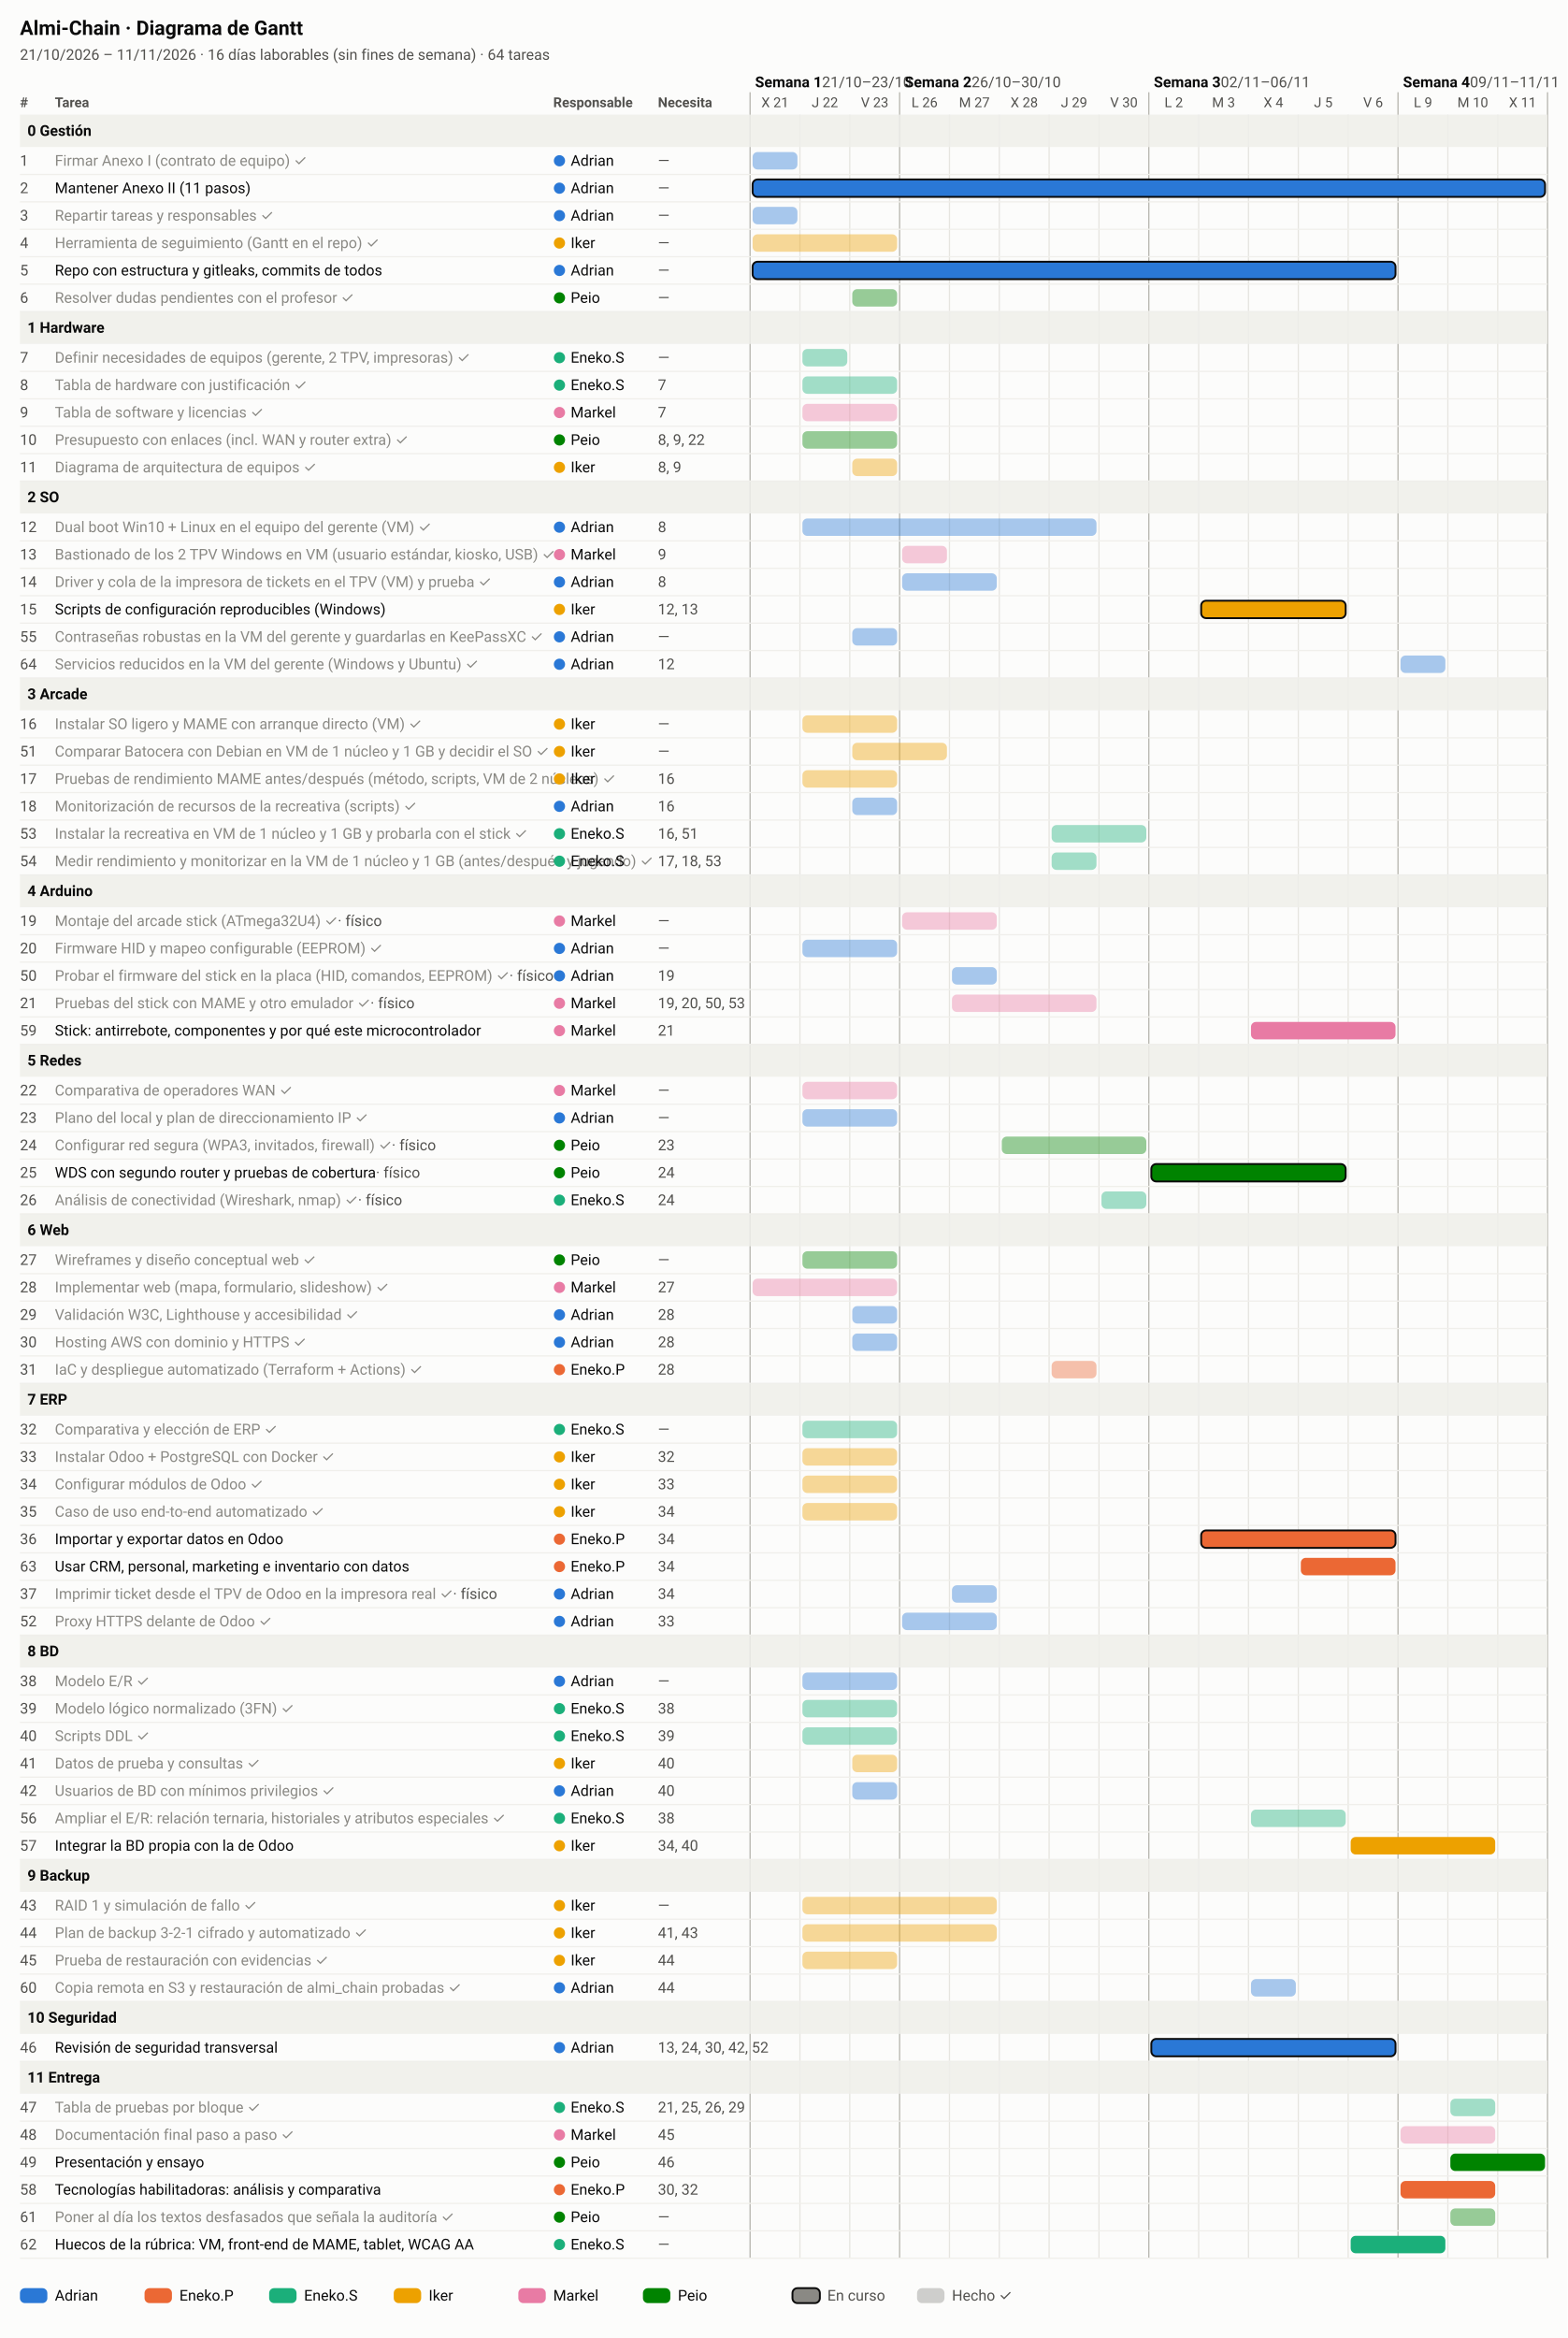
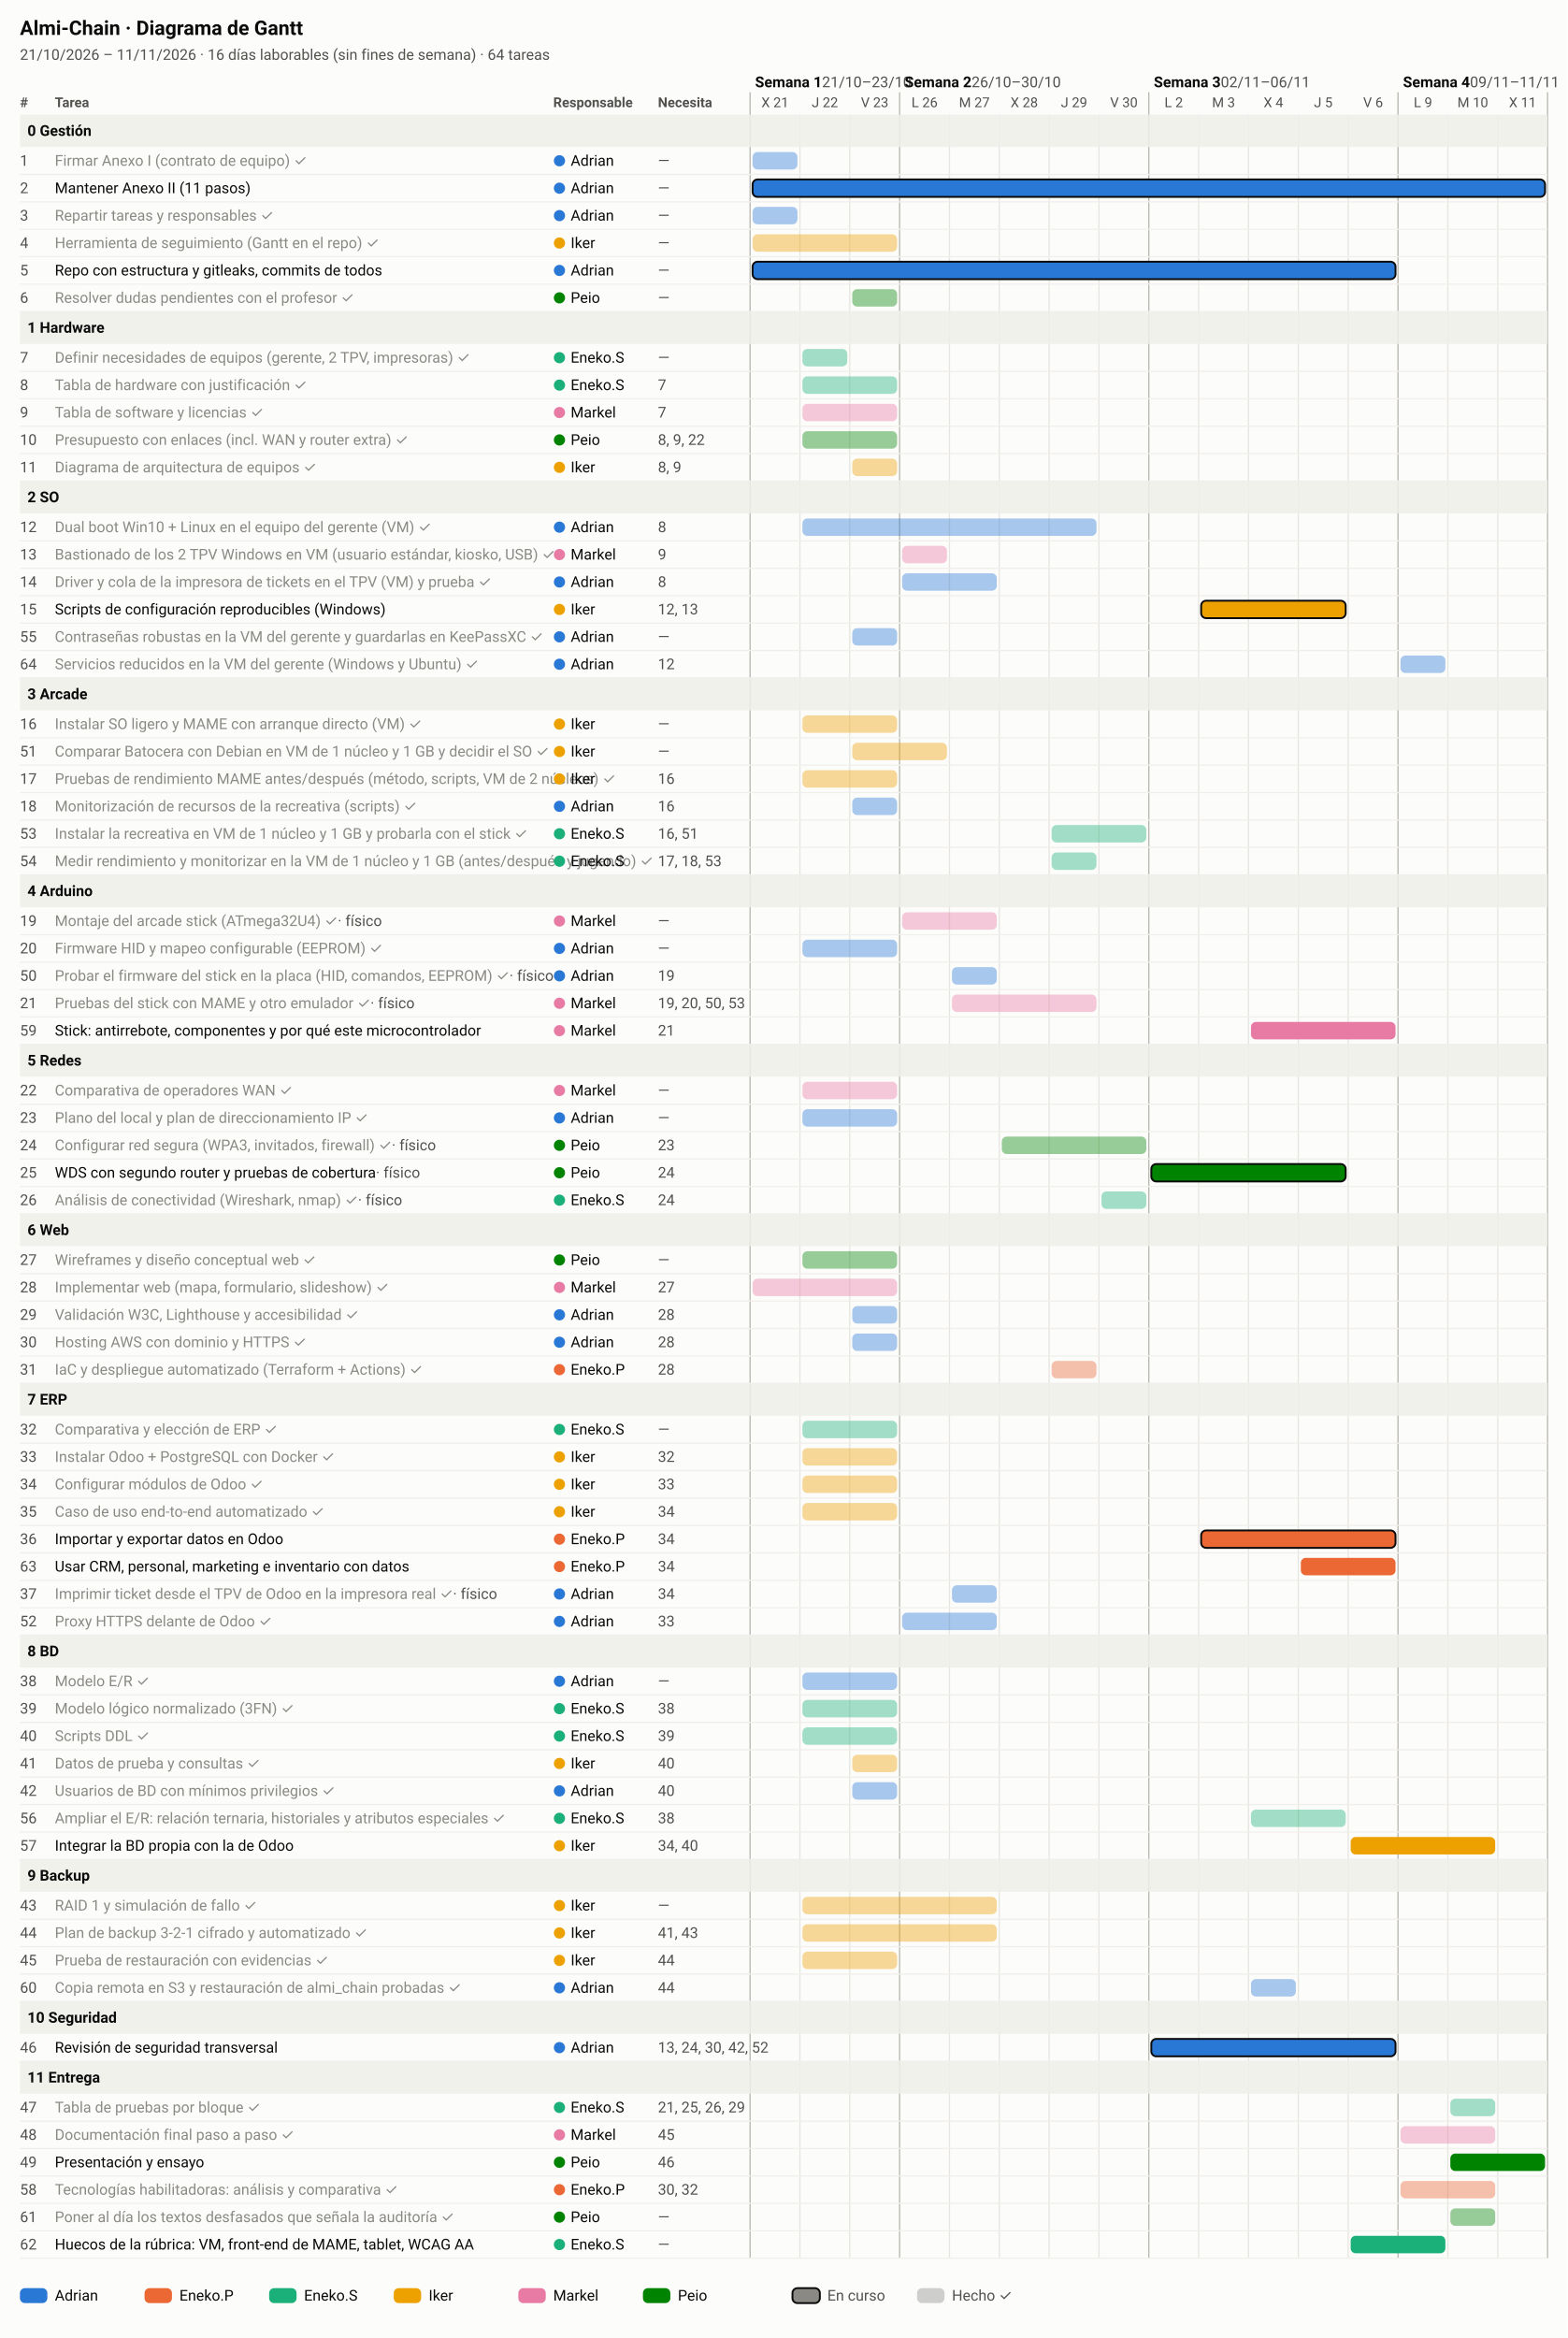
<svg xmlns="http://www.w3.org/2000/svg" width="1258" height="1876" viewBox="0 0 1258 1876" font-family="system-ui, -apple-system, Segoe UI, Roboto, sans-serif" font-size="12">
  <style>.t{fill:#0b0b0b}.s{fill:#52514e}.m{fill:#8a8984}.b{font-weight:600}</style>
  <rect width="1258" height="1876" fill="#fcfcfb" />
  <text x="16" y="28" class="t b" font-size="16">Almi-Chain · Diagrama de Gantt</text>
  <text x="16" y="48" class="s">21/10/2026 – 11/11/2026 · 16 días laborables (sin fines de semana) · 64 tareas</text>
  <text x="606" y="70" class="t b">Semana 1<tspan class="s" font-weight="400"> 21/10–23/10</tspan>
  </text>
  <text x="726" y="70" class="t b">Semana 2<tspan class="s" font-weight="400"> 26/10–30/10</tspan>
  </text>
  <text x="926" y="70" class="t b">Semana 3<tspan class="s" font-weight="400"> 02/11–06/11</tspan>
  </text>
  <text x="1126" y="70" class="t b">Semana 4<tspan class="s" font-weight="400"> 09/11–11/11</tspan>
  </text>
  <text x="622.0" y="86" text-anchor="middle" class="s" font-size="11">X 21</text>
  <text x="662.0" y="86" text-anchor="middle" class="s" font-size="11">J 22</text>
  <text x="702.0" y="86" text-anchor="middle" class="s" font-size="11">V 23</text>
  <text x="742.0" y="86" text-anchor="middle" class="s" font-size="11">L 26</text>
  <text x="782.0" y="86" text-anchor="middle" class="s" font-size="11">M 27</text>
  <text x="822.0" y="86" text-anchor="middle" class="s" font-size="11">X 28</text>
  <text x="862.0" y="86" text-anchor="middle" class="s" font-size="11">J 29</text>
  <text x="902.0" y="86" text-anchor="middle" class="s" font-size="11">V 30</text>
  <text x="942.0" y="86" text-anchor="middle" class="s" font-size="11">L 2</text>
  <text x="982.0" y="86" text-anchor="middle" class="s" font-size="11">M 3</text>
  <text x="1022.0" y="86" text-anchor="middle" class="s" font-size="11">X 4</text>
  <text x="1062.0" y="86" text-anchor="middle" class="s" font-size="11">J 5</text>
  <text x="1102.0" y="86" text-anchor="middle" class="s" font-size="11">V 6</text>
  <text x="1142.0" y="86" text-anchor="middle" class="s" font-size="11">L 9</text>
  <text x="1182.0" y="86" text-anchor="middle" class="s" font-size="11">M 10</text>
  <text x="1222.0" y="86" text-anchor="middle" class="s" font-size="11">X 11</text>
  <text x="16" y="86" class="s b" font-size="11">#</text>
  <text x="44" y="86" class="s b" font-size="11">Tarea</text>
  <text x="444" y="86" class="s b" font-size="11">Responsable</text>
  <text x="528" y="86" class="s b" font-size="11">Necesita</text>
  <line x1="602" y1="74" x2="602" y2="1812" stroke="#b8b7b0" stroke-width="1" />
  <line x1="642" y1="92" x2="642" y2="1812" stroke="#e6e5e0" stroke-width="1" />
  <line x1="682" y1="92" x2="682" y2="1812" stroke="#e6e5e0" stroke-width="1" />
  <line x1="722" y1="74" x2="722" y2="1812" stroke="#b8b7b0" stroke-width="1" />
  <line x1="762" y1="92" x2="762" y2="1812" stroke="#e6e5e0" stroke-width="1" />
  <line x1="802" y1="92" x2="802" y2="1812" stroke="#e6e5e0" stroke-width="1" />
  <line x1="842" y1="92" x2="842" y2="1812" stroke="#e6e5e0" stroke-width="1" />
  <line x1="882" y1="92" x2="882" y2="1812" stroke="#e6e5e0" stroke-width="1" />
  <line x1="922" y1="74" x2="922" y2="1812" stroke="#b8b7b0" stroke-width="1" />
  <line x1="962" y1="92" x2="962" y2="1812" stroke="#e6e5e0" stroke-width="1" />
  <line x1="1002" y1="92" x2="1002" y2="1812" stroke="#e6e5e0" stroke-width="1" />
  <line x1="1042" y1="92" x2="1042" y2="1812" stroke="#e6e5e0" stroke-width="1" />
  <line x1="1082" y1="92" x2="1082" y2="1812" stroke="#e6e5e0" stroke-width="1" />
  <line x1="1122" y1="74" x2="1122" y2="1812" stroke="#b8b7b0" stroke-width="1" />
  <line x1="1162" y1="92" x2="1162" y2="1812" stroke="#e6e5e0" stroke-width="1" />
  <line x1="1202" y1="92" x2="1202" y2="1812" stroke="#e6e5e0" stroke-width="1" />
  <line x1="1242" y1="74" x2="1242" y2="1812" stroke="#b8b7b0" stroke-width="1" />
  <rect x="16" y="92" width="1226" height="26" fill="#efeeea" fill-opacity="0.85" />
  <text x="22" y="109" class="t b">0 Gestión</text>
  <line x1="16" y1="140" x2="1242" y2="140" stroke="#f0efeb" />
  <text x="16" y="133.0" class="s">1</text>
  <text x="44" y="133.0" class="m">Firmar Anexo I (contrato de equipo) ✓</text>
  <circle cx="449" cy="129.0" r="4.5" fill="#2a78d6" />
  <text x="458" y="133.0" class="t">Adrian</text>
  <text x="528" y="133.0" class="s">—</text>
  <rect x="604" y="122" width="36" height="14" rx="4" fill="#2a78d6" fill-opacity="0.4" />
  <line x1="16" y1="162" x2="1242" y2="162" stroke="#f0efeb" />
  <text x="16" y="155.0" class="s">2</text>
  <text x="44" y="155.0" class="t">Mantener Anexo II (11 pasos)</text>
  <circle cx="449" cy="151.0" r="4.5" fill="#2a78d6" />
  <text x="458" y="155.0" class="t">Adrian</text>
  <text x="528" y="155.0" class="s">—</text>
  <rect x="604" y="144" width="636" height="14" rx="4" fill="#2a78d6" stroke="#0b0b0b" stroke-width="1.5" />
  <line x1="16" y1="184" x2="1242" y2="184" stroke="#f0efeb" />
  <text x="16" y="177.0" class="s">3</text>
  <text x="44" y="177.0" class="m">Repartir tareas y responsables ✓</text>
  <circle cx="449" cy="173.0" r="4.5" fill="#2a78d6" />
  <text x="458" y="177.0" class="t">Adrian</text>
  <text x="528" y="177.0" class="s">—</text>
  <rect x="604" y="166" width="36" height="14" rx="4" fill="#2a78d6" fill-opacity="0.4" />
  <line x1="16" y1="206" x2="1242" y2="206" stroke="#f0efeb" />
  <text x="16" y="199.0" class="s">4</text>
  <text x="44" y="199.0" class="m">Herramienta de seguimiento (Gantt en el repo) ✓</text>
  <circle cx="449" cy="195.0" r="4.5" fill="#eda100" />
  <text x="458" y="199.0" class="t">Iker</text>
  <text x="528" y="199.0" class="s">—</text>
  <rect x="604" y="188" width="116" height="14" rx="4" fill="#eda100" fill-opacity="0.4" />
  <line x1="16" y1="228" x2="1242" y2="228" stroke="#f0efeb" />
  <text x="16" y="221.0" class="s">5</text>
  <text x="44" y="221.0" class="t">Repo con estructura y gitleaks, commits de todos</text>
  <circle cx="449" cy="217.0" r="4.5" fill="#2a78d6" />
  <text x="458" y="221.0" class="t">Adrian</text>
  <text x="528" y="221.0" class="s">—</text>
  <rect x="604" y="210" width="516" height="14" rx="4" fill="#2a78d6" stroke="#0b0b0b" stroke-width="1.5" />
  <line x1="16" y1="250" x2="1242" y2="250" stroke="#f0efeb" />
  <text x="16" y="243.0" class="s">6</text>
  <text x="44" y="243.0" class="m">Resolver dudas pendientes con el profesor ✓</text>
  <circle cx="449" cy="239.0" r="4.5" fill="#008300" />
  <text x="458" y="243.0" class="t">Peio</text>
  <text x="528" y="243.0" class="s">—</text>
  <rect x="684" y="232" width="36" height="14" rx="4" fill="#008300" fill-opacity="0.4" />
  <rect x="16" y="250" width="1226" height="26" fill="#efeeea" fill-opacity="0.85" />
  <text x="22" y="267" class="t b">1 Hardware</text>
  <line x1="16" y1="298" x2="1242" y2="298" stroke="#f0efeb" />
  <text x="16" y="291.0" class="s">7</text>
  <text x="44" y="291.0" class="m">Definir necesidades de equipos (gerente, 2 TPV, impresoras) ✓</text>
  <circle cx="449" cy="287.0" r="4.5" fill="#1baf7a" />
  <text x="458" y="291.0" class="t">Eneko.S</text>
  <text x="528" y="291.0" class="s">—</text>
  <rect x="644" y="280" width="36" height="14" rx="4" fill="#1baf7a" fill-opacity="0.4" />
  <line x1="16" y1="320" x2="1242" y2="320" stroke="#f0efeb" />
  <text x="16" y="313.0" class="s">8</text>
  <text x="44" y="313.0" class="m">Tabla de hardware con justificación ✓</text>
  <circle cx="449" cy="309.0" r="4.5" fill="#1baf7a" />
  <text x="458" y="313.0" class="t">Eneko.S</text>
  <text x="528" y="313.0" class="s">7</text>
  <rect x="644" y="302" width="76" height="14" rx="4" fill="#1baf7a" fill-opacity="0.4" />
  <line x1="16" y1="342" x2="1242" y2="342" stroke="#f0efeb" />
  <text x="16" y="335.0" class="s">9</text>
  <text x="44" y="335.0" class="m">Tabla de software y licencias ✓</text>
  <circle cx="449" cy="331.0" r="4.5" fill="#e87ba4" />
  <text x="458" y="335.0" class="t">Markel</text>
  <text x="528" y="335.0" class="s">7</text>
  <rect x="644" y="324" width="76" height="14" rx="4" fill="#e87ba4" fill-opacity="0.4" />
  <line x1="16" y1="364" x2="1242" y2="364" stroke="#f0efeb" />
  <text x="16" y="357.0" class="s">10</text>
  <text x="44" y="357.0" class="m">Presupuesto con enlaces (incl. WAN y router extra) ✓</text>
  <circle cx="449" cy="353.0" r="4.5" fill="#008300" />
  <text x="458" y="357.0" class="t">Peio</text>
  <text x="528" y="357.0" class="s">8, 9, 22</text>
  <rect x="644" y="346" width="76" height="14" rx="4" fill="#008300" fill-opacity="0.4" />
  <line x1="16" y1="386" x2="1242" y2="386" stroke="#f0efeb" />
  <text x="16" y="379.0" class="s">11</text>
  <text x="44" y="379.0" class="m">Diagrama de arquitectura de equipos ✓</text>
  <circle cx="449" cy="375.0" r="4.5" fill="#eda100" />
  <text x="458" y="379.0" class="t">Iker</text>
  <text x="528" y="379.0" class="s">8, 9</text>
  <rect x="684" y="368" width="36" height="14" rx="4" fill="#eda100" fill-opacity="0.4" />
  <rect x="16" y="386" width="1226" height="26" fill="#efeeea" fill-opacity="0.85" />
  <text x="22" y="403" class="t b">2 SO</text>
  <line x1="16" y1="434" x2="1242" y2="434" stroke="#f0efeb" />
  <text x="16" y="427.0" class="s">12</text>
  <text x="44" y="427.0" class="m">Dual boot Win10 + Linux en el equipo del gerente (VM) ✓</text>
  <circle cx="449" cy="423.0" r="4.5" fill="#2a78d6" />
  <text x="458" y="427.0" class="t">Adrian</text>
  <text x="528" y="427.0" class="s">8</text>
  <rect x="644" y="416" width="236" height="14" rx="4" fill="#2a78d6" fill-opacity="0.4" />
  <line x1="16" y1="456" x2="1242" y2="456" stroke="#f0efeb" />
  <text x="16" y="449.0" class="s">13</text>
  <text x="44" y="449.0" class="m">Bastionado de los 2 TPV Windows en VM (usuario estándar, kiosko, USB) ✓</text>
  <circle cx="449" cy="445.0" r="4.5" fill="#e87ba4" />
  <text x="458" y="449.0" class="t">Markel</text>
  <text x="528" y="449.0" class="s">9</text>
  <rect x="724" y="438" width="36" height="14" rx="4" fill="#e87ba4" fill-opacity="0.4" />
  <line x1="16" y1="478" x2="1242" y2="478" stroke="#f0efeb" />
  <text x="16" y="471.0" class="s">14</text>
  <text x="44" y="471.0" class="m">Driver y cola de la impresora de tickets en el TPV (VM) y prueba ✓</text>
  <circle cx="449" cy="467.0" r="4.5" fill="#2a78d6" />
  <text x="458" y="471.0" class="t">Adrian</text>
  <text x="528" y="471.0" class="s">8</text>
  <rect x="724" y="460" width="76" height="14" rx="4" fill="#2a78d6" fill-opacity="0.4" />
  <line x1="16" y1="500" x2="1242" y2="500" stroke="#f0efeb" />
  <text x="16" y="493.0" class="s">15</text>
  <text x="44" y="493.0" class="t">Scripts de configuración reproducibles (Windows)</text>
  <circle cx="449" cy="489.0" r="4.5" fill="#eda100" />
  <text x="458" y="493.0" class="t">Iker</text>
  <text x="528" y="493.0" class="s">12, 13</text>
  <rect x="964" y="482" width="116" height="14" rx="4" fill="#eda100" stroke="#0b0b0b" stroke-width="1.5" />
  <line x1="16" y1="522" x2="1242" y2="522" stroke="#f0efeb" />
  <text x="16" y="515.0" class="s">55</text>
  <text x="44" y="515.0" class="m">Contraseñas robustas en la VM del gerente y guardarlas en KeePassXC ✓</text>
  <circle cx="449" cy="511.0" r="4.5" fill="#2a78d6" />
  <text x="458" y="515.0" class="t">Adrian</text>
  <text x="528" y="515.0" class="s">—</text>
  <rect x="684" y="504" width="36" height="14" rx="4" fill="#2a78d6" fill-opacity="0.4" />
  <line x1="16" y1="544" x2="1242" y2="544" stroke="#f0efeb" />
  <text x="16" y="537.0" class="s">64</text>
  <text x="44" y="537.0" class="m">Servicios reducidos en la VM del gerente (Windows y Ubuntu) ✓</text>
  <circle cx="449" cy="533.0" r="4.5" fill="#2a78d6" />
  <text x="458" y="537.0" class="t">Adrian</text>
  <text x="528" y="537.0" class="s">12</text>
  <rect x="1124" y="526" width="36" height="14" rx="4" fill="#2a78d6" fill-opacity="0.4" />
  <rect x="16" y="544" width="1226" height="26" fill="#efeeea" fill-opacity="0.85" />
  <text x="22" y="561" class="t b">3 Arcade</text>
  <line x1="16" y1="592" x2="1242" y2="592" stroke="#f0efeb" />
  <text x="16" y="585.0" class="s">16</text>
  <text x="44" y="585.0" class="m">Instalar SO ligero y MAME con arranque directo (VM) ✓</text>
  <circle cx="449" cy="581.0" r="4.5" fill="#eda100" />
  <text x="458" y="585.0" class="t">Iker</text>
  <text x="528" y="585.0" class="s">—</text>
  <rect x="644" y="574" width="76" height="14" rx="4" fill="#eda100" fill-opacity="0.4" />
  <line x1="16" y1="614" x2="1242" y2="614" stroke="#f0efeb" />
  <text x="16" y="607.0" class="s">51</text>
  <text x="44" y="607.0" class="m">Comparar Batocera con Debian en VM de 1 núcleo y 1 GB y decidir el SO ✓</text>
  <circle cx="449" cy="603.0" r="4.5" fill="#eda100" />
  <text x="458" y="607.0" class="t">Iker</text>
  <text x="528" y="607.0" class="s">—</text>
  <rect x="684" y="596" width="76" height="14" rx="4" fill="#eda100" fill-opacity="0.4" />
  <line x1="16" y1="636" x2="1242" y2="636" stroke="#f0efeb" />
  <text x="16" y="629.0" class="s">17</text>
  <text x="44" y="629.0" class="m">Pruebas de rendimiento MAME antes/después (método, scripts, VM de 2 núcleos) ✓</text>
  <circle cx="449" cy="625.0" r="4.5" fill="#eda100" />
  <text x="458" y="629.0" class="t">Iker</text>
  <text x="528" y="629.0" class="s">16</text>
  <rect x="644" y="618" width="76" height="14" rx="4" fill="#eda100" fill-opacity="0.4" />
  <line x1="16" y1="658" x2="1242" y2="658" stroke="#f0efeb" />
  <text x="16" y="651.0" class="s">18</text>
  <text x="44" y="651.0" class="m">Monitorización de recursos de la recreativa (scripts) ✓</text>
  <circle cx="449" cy="647.0" r="4.5" fill="#2a78d6" />
  <text x="458" y="651.0" class="t">Adrian</text>
  <text x="528" y="651.0" class="s">16</text>
  <rect x="684" y="640" width="36" height="14" rx="4" fill="#2a78d6" fill-opacity="0.4" />
  <line x1="16" y1="680" x2="1242" y2="680" stroke="#f0efeb" />
  <text x="16" y="673.0" class="s">53</text>
  <text x="44" y="673.0" class="m">Instalar la recreativa en VM de 1 núcleo y 1 GB y probarla con el stick ✓</text>
  <circle cx="449" cy="669.0" r="4.5" fill="#1baf7a" />
  <text x="458" y="673.0" class="t">Eneko.S</text>
  <text x="528" y="673.0" class="s">16, 51</text>
  <rect x="844" y="662" width="76" height="14" rx="4" fill="#1baf7a" fill-opacity="0.4" />
  <line x1="16" y1="702" x2="1242" y2="702" stroke="#f0efeb" />
  <text x="16" y="695.0" class="s">54</text>
  <text x="44" y="695.0" class="m">Medir rendimiento y monitorizar en la VM de 1 núcleo y 1 GB (antes/después y jugando) ✓</text>
  <circle cx="449" cy="691.0" r="4.5" fill="#1baf7a" />
  <text x="458" y="695.0" class="t">Eneko.S</text>
  <text x="528" y="695.0" class="s">17, 18, 53</text>
  <rect x="844" y="684" width="36" height="14" rx="4" fill="#1baf7a" fill-opacity="0.4" />
  <rect x="16" y="702" width="1226" height="26" fill="#efeeea" fill-opacity="0.85" />
  <text x="22" y="719" class="t b">4 Arduino</text>
  <line x1="16" y1="750" x2="1242" y2="750" stroke="#f0efeb" />
  <text x="16" y="743.0" class="s">19</text>
  <text x="44" y="743.0" class="m">Montaje del arcade stick (ATmega32U4) ✓<tspan class="s"> · físico</tspan>
  </text>
  <circle cx="449" cy="739.0" r="4.5" fill="#e87ba4" />
  <text x="458" y="743.0" class="t">Markel</text>
  <text x="528" y="743.0" class="s">—</text>
  <rect x="724" y="732" width="76" height="14" rx="4" fill="#e87ba4" fill-opacity="0.4" />
  <line x1="16" y1="772" x2="1242" y2="772" stroke="#f0efeb" />
  <text x="16" y="765.0" class="s">20</text>
  <text x="44" y="765.0" class="m">Firmware HID y mapeo configurable (EEPROM) ✓</text>
  <circle cx="449" cy="761.0" r="4.5" fill="#2a78d6" />
  <text x="458" y="765.0" class="t">Adrian</text>
  <text x="528" y="765.0" class="s">—</text>
  <rect x="644" y="754" width="76" height="14" rx="4" fill="#2a78d6" fill-opacity="0.4" />
  <line x1="16" y1="794" x2="1242" y2="794" stroke="#f0efeb" />
  <text x="16" y="787.0" class="s">50</text>
  <text x="44" y="787.0" class="m">Probar el firmware del stick en la placa (HID, comandos, EEPROM) ✓<tspan class="s"> · físico</tspan>
  </text>
  <circle cx="449" cy="783.0" r="4.5" fill="#2a78d6" />
  <text x="458" y="787.0" class="t">Adrian</text>
  <text x="528" y="787.0" class="s">19</text>
  <rect x="764" y="776" width="36" height="14" rx="4" fill="#2a78d6" fill-opacity="0.4" />
  <line x1="16" y1="816" x2="1242" y2="816" stroke="#f0efeb" />
  <text x="16" y="809.0" class="s">21</text>
  <text x="44" y="809.0" class="m">Pruebas del stick con MAME y otro emulador ✓<tspan class="s"> · físico</tspan>
  </text>
  <circle cx="449" cy="805.0" r="4.5" fill="#e87ba4" />
  <text x="458" y="809.0" class="t">Markel</text>
  <text x="528" y="809.0" class="s">19, 20, 50, 53</text>
  <rect x="764" y="798" width="116" height="14" rx="4" fill="#e87ba4" fill-opacity="0.4" />
  <line x1="16" y1="838" x2="1242" y2="838" stroke="#f0efeb" />
  <text x="16" y="831.0" class="s">59</text>
  <text x="44" y="831.0" class="t">Stick: antirrebote, componentes y por qué este microcontrolador</text>
  <circle cx="449" cy="827.0" r="4.5" fill="#e87ba4" />
  <text x="458" y="831.0" class="t">Markel</text>
  <text x="528" y="831.0" class="s">21</text>
  <rect x="1004" y="820" width="116" height="14" rx="4" fill="#e87ba4" />
  <rect x="16" y="838" width="1226" height="26" fill="#efeeea" fill-opacity="0.85" />
  <text x="22" y="855" class="t b">5 Redes</text>
  <line x1="16" y1="886" x2="1242" y2="886" stroke="#f0efeb" />
  <text x="16" y="879.0" class="s">22</text>
  <text x="44" y="879.0" class="m">Comparativa de operadores WAN ✓</text>
  <circle cx="449" cy="875.0" r="4.5" fill="#e87ba4" />
  <text x="458" y="879.0" class="t">Markel</text>
  <text x="528" y="879.0" class="s">—</text>
  <rect x="644" y="868" width="76" height="14" rx="4" fill="#e87ba4" fill-opacity="0.4" />
  <line x1="16" y1="908" x2="1242" y2="908" stroke="#f0efeb" />
  <text x="16" y="901.0" class="s">23</text>
  <text x="44" y="901.0" class="m">Plano del local y plan de direccionamiento IP ✓</text>
  <circle cx="449" cy="897.0" r="4.5" fill="#2a78d6" />
  <text x="458" y="901.0" class="t">Adrian</text>
  <text x="528" y="901.0" class="s">—</text>
  <rect x="644" y="890" width="76" height="14" rx="4" fill="#2a78d6" fill-opacity="0.4" />
  <line x1="16" y1="930" x2="1242" y2="930" stroke="#f0efeb" />
  <text x="16" y="923.0" class="s">24</text>
  <text x="44" y="923.0" class="m">Configurar red segura (WPA3, invitados, firewall) ✓<tspan class="s"> · físico</tspan>
  </text>
  <circle cx="449" cy="919.0" r="4.5" fill="#008300" />
  <text x="458" y="923.0" class="t">Peio</text>
  <text x="528" y="923.0" class="s">23</text>
  <rect x="804" y="912" width="116" height="14" rx="4" fill="#008300" fill-opacity="0.4" />
  <line x1="16" y1="952" x2="1242" y2="952" stroke="#f0efeb" />
  <text x="16" y="945.0" class="s">25</text>
  <text x="44" y="945.0" class="t">WDS con segundo router y pruebas de cobertura<tspan class="s"> · físico</tspan>
  </text>
  <circle cx="449" cy="941.0" r="4.5" fill="#008300" />
  <text x="458" y="945.0" class="t">Peio</text>
  <text x="528" y="945.0" class="s">24</text>
  <rect x="924" y="934" width="156" height="14" rx="4" fill="#008300" stroke="#0b0b0b" stroke-width="1.5" />
  <line x1="16" y1="974" x2="1242" y2="974" stroke="#f0efeb" />
  <text x="16" y="967.0" class="s">26</text>
  <text x="44" y="967.0" class="m">Análisis de conectividad (Wireshark, nmap) ✓<tspan class="s"> · físico</tspan>
  </text>
  <circle cx="449" cy="963.0" r="4.5" fill="#1baf7a" />
  <text x="458" y="967.0" class="t">Eneko.S</text>
  <text x="528" y="967.0" class="s">24</text>
  <rect x="884" y="956" width="36" height="14" rx="4" fill="#1baf7a" fill-opacity="0.4" />
  <rect x="16" y="974" width="1226" height="26" fill="#efeeea" fill-opacity="0.85" />
  <text x="22" y="991" class="t b">6 Web</text>
  <line x1="16" y1="1022" x2="1242" y2="1022" stroke="#f0efeb" />
  <text x="16" y="1015.0" class="s">27</text>
  <text x="44" y="1015.0" class="m">Wireframes y diseño conceptual web ✓</text>
  <circle cx="449" cy="1011.0" r="4.5" fill="#008300" />
  <text x="458" y="1015.0" class="t">Peio</text>
  <text x="528" y="1015.0" class="s">—</text>
  <rect x="644" y="1004" width="76" height="14" rx="4" fill="#008300" fill-opacity="0.4" />
  <line x1="16" y1="1044" x2="1242" y2="1044" stroke="#f0efeb" />
  <text x="16" y="1037.0" class="s">28</text>
  <text x="44" y="1037.0" class="m">Implementar web (mapa, formulario, slideshow) ✓</text>
  <circle cx="449" cy="1033.0" r="4.5" fill="#e87ba4" />
  <text x="458" y="1037.0" class="t">Markel</text>
  <text x="528" y="1037.0" class="s">27</text>
  <rect x="604" y="1026" width="116" height="14" rx="4" fill="#e87ba4" fill-opacity="0.4" />
  <line x1="16" y1="1066" x2="1242" y2="1066" stroke="#f0efeb" />
  <text x="16" y="1059.0" class="s">29</text>
  <text x="44" y="1059.0" class="m">Validación W3C, Lighthouse y accesibilidad ✓</text>
  <circle cx="449" cy="1055.0" r="4.5" fill="#2a78d6" />
  <text x="458" y="1059.0" class="t">Adrian</text>
  <text x="528" y="1059.0" class="s">28</text>
  <rect x="684" y="1048" width="36" height="14" rx="4" fill="#2a78d6" fill-opacity="0.4" />
  <line x1="16" y1="1088" x2="1242" y2="1088" stroke="#f0efeb" />
  <text x="16" y="1081.0" class="s">30</text>
  <text x="44" y="1081.0" class="m">Hosting AWS con dominio y HTTPS ✓</text>
  <circle cx="449" cy="1077.0" r="4.5" fill="#2a78d6" />
  <text x="458" y="1081.0" class="t">Adrian</text>
  <text x="528" y="1081.0" class="s">28</text>
  <rect x="684" y="1070" width="36" height="14" rx="4" fill="#2a78d6" fill-opacity="0.4" />
  <line x1="16" y1="1110" x2="1242" y2="1110" stroke="#f0efeb" />
  <text x="16" y="1103.0" class="s">31</text>
  <text x="44" y="1103.0" class="m">IaC y despliegue automatizado (Terraform + Actions) ✓</text>
  <circle cx="449" cy="1099.0" r="4.5" fill="#eb6834" />
  <text x="458" y="1103.0" class="t">Eneko.P</text>
  <text x="528" y="1103.0" class="s">28</text>
  <rect x="844" y="1092" width="36" height="14" rx="4" fill="#eb6834" fill-opacity="0.4" />
  <rect x="16" y="1110" width="1226" height="26" fill="#efeeea" fill-opacity="0.85" />
  <text x="22" y="1127" class="t b">7 ERP</text>
  <line x1="16" y1="1158" x2="1242" y2="1158" stroke="#f0efeb" />
  <text x="16" y="1151.0" class="s">32</text>
  <text x="44" y="1151.0" class="m">Comparativa y elección de ERP ✓</text>
  <circle cx="449" cy="1147.0" r="4.5" fill="#1baf7a" />
  <text x="458" y="1151.0" class="t">Eneko.S</text>
  <text x="528" y="1151.0" class="s">—</text>
  <rect x="644" y="1140" width="76" height="14" rx="4" fill="#1baf7a" fill-opacity="0.4" />
  <line x1="16" y1="1180" x2="1242" y2="1180" stroke="#f0efeb" />
  <text x="16" y="1173.0" class="s">33</text>
  <text x="44" y="1173.0" class="m">Instalar Odoo + PostgreSQL con Docker ✓</text>
  <circle cx="449" cy="1169.0" r="4.5" fill="#eda100" />
  <text x="458" y="1173.0" class="t">Iker</text>
  <text x="528" y="1173.0" class="s">32</text>
  <rect x="644" y="1162" width="76" height="14" rx="4" fill="#eda100" fill-opacity="0.4" />
  <line x1="16" y1="1202" x2="1242" y2="1202" stroke="#f0efeb" />
  <text x="16" y="1195.0" class="s">34</text>
  <text x="44" y="1195.0" class="m">Configurar módulos de Odoo ✓</text>
  <circle cx="449" cy="1191.0" r="4.5" fill="#eda100" />
  <text x="458" y="1195.0" class="t">Iker</text>
  <text x="528" y="1195.0" class="s">33</text>
  <rect x="644" y="1184" width="76" height="14" rx="4" fill="#eda100" fill-opacity="0.4" />
  <line x1="16" y1="1224" x2="1242" y2="1224" stroke="#f0efeb" />
  <text x="16" y="1217.0" class="s">35</text>
  <text x="44" y="1217.0" class="m">Caso de uso end-to-end automatizado ✓</text>
  <circle cx="449" cy="1213.0" r="4.5" fill="#eda100" />
  <text x="458" y="1217.0" class="t">Iker</text>
  <text x="528" y="1217.0" class="s">34</text>
  <rect x="644" y="1206" width="76" height="14" rx="4" fill="#eda100" fill-opacity="0.4" />
  <line x1="16" y1="1246" x2="1242" y2="1246" stroke="#f0efeb" />
  <text x="16" y="1239.0" class="s">36</text>
  <text x="44" y="1239.0" class="t">Importar y exportar datos en Odoo</text>
  <circle cx="449" cy="1235.0" r="4.5" fill="#eb6834" />
  <text x="458" y="1239.0" class="t">Eneko.P</text>
  <text x="528" y="1239.0" class="s">34</text>
  <rect x="964" y="1228" width="156" height="14" rx="4" fill="#eb6834" stroke="#0b0b0b" stroke-width="1.5" />
  <line x1="16" y1="1268" x2="1242" y2="1268" stroke="#f0efeb" />
  <text x="16" y="1261.0" class="s">63</text>
  <text x="44" y="1261.0" class="t">Usar CRM, personal, marketing e inventario con datos</text>
  <circle cx="449" cy="1257.0" r="4.5" fill="#eb6834" />
  <text x="458" y="1261.0" class="t">Eneko.P</text>
  <text x="528" y="1261.0" class="s">34</text>
  <rect x="1044" y="1250" width="76" height="14" rx="4" fill="#eb6834" />
  <line x1="16" y1="1290" x2="1242" y2="1290" stroke="#f0efeb" />
  <text x="16" y="1283.0" class="s">37</text>
  <text x="44" y="1283.0" class="m">Imprimir ticket desde el TPV de Odoo en la impresora real ✓<tspan class="s"> · físico</tspan>
  </text>
  <circle cx="449" cy="1279.0" r="4.5" fill="#2a78d6" />
  <text x="458" y="1283.0" class="t">Adrian</text>
  <text x="528" y="1283.0" class="s">34</text>
  <rect x="764" y="1272" width="36" height="14" rx="4" fill="#2a78d6" fill-opacity="0.4" />
  <line x1="16" y1="1312" x2="1242" y2="1312" stroke="#f0efeb" />
  <text x="16" y="1305.0" class="s">52</text>
  <text x="44" y="1305.0" class="m">Proxy HTTPS delante de Odoo ✓</text>
  <circle cx="449" cy="1301.0" r="4.5" fill="#2a78d6" />
  <text x="458" y="1305.0" class="t">Adrian</text>
  <text x="528" y="1305.0" class="s">33</text>
  <rect x="724" y="1294" width="76" height="14" rx="4" fill="#2a78d6" fill-opacity="0.4" />
  <rect x="16" y="1312" width="1226" height="26" fill="#efeeea" fill-opacity="0.85" />
  <text x="22" y="1329" class="t b">8 BD</text>
  <line x1="16" y1="1360" x2="1242" y2="1360" stroke="#f0efeb" />
  <text x="16" y="1353.0" class="s">38</text>
  <text x="44" y="1353.0" class="m">Modelo E/R ✓</text>
  <circle cx="449" cy="1349.0" r="4.5" fill="#2a78d6" />
  <text x="458" y="1353.0" class="t">Adrian</text>
  <text x="528" y="1353.0" class="s">—</text>
  <rect x="644" y="1342" width="76" height="14" rx="4" fill="#2a78d6" fill-opacity="0.4" />
  <line x1="16" y1="1382" x2="1242" y2="1382" stroke="#f0efeb" />
  <text x="16" y="1375.0" class="s">39</text>
  <text x="44" y="1375.0" class="m">Modelo lógico normalizado (3FN) ✓</text>
  <circle cx="449" cy="1371.0" r="4.5" fill="#1baf7a" />
  <text x="458" y="1375.0" class="t">Eneko.S</text>
  <text x="528" y="1375.0" class="s">38</text>
  <rect x="644" y="1364" width="76" height="14" rx="4" fill="#1baf7a" fill-opacity="0.4" />
  <line x1="16" y1="1404" x2="1242" y2="1404" stroke="#f0efeb" />
  <text x="16" y="1397.0" class="s">40</text>
  <text x="44" y="1397.0" class="m">Scripts DDL ✓</text>
  <circle cx="449" cy="1393.0" r="4.5" fill="#1baf7a" />
  <text x="458" y="1397.0" class="t">Eneko.S</text>
  <text x="528" y="1397.0" class="s">39</text>
  <rect x="644" y="1386" width="76" height="14" rx="4" fill="#1baf7a" fill-opacity="0.4" />
  <line x1="16" y1="1426" x2="1242" y2="1426" stroke="#f0efeb" />
  <text x="16" y="1419.0" class="s">41</text>
  <text x="44" y="1419.0" class="m">Datos de prueba y consultas ✓</text>
  <circle cx="449" cy="1415.0" r="4.5" fill="#eda100" />
  <text x="458" y="1419.0" class="t">Iker</text>
  <text x="528" y="1419.0" class="s">40</text>
  <rect x="684" y="1408" width="36" height="14" rx="4" fill="#eda100" fill-opacity="0.4" />
  <line x1="16" y1="1448" x2="1242" y2="1448" stroke="#f0efeb" />
  <text x="16" y="1441.0" class="s">42</text>
  <text x="44" y="1441.0" class="m">Usuarios de BD con mínimos privilegios ✓</text>
  <circle cx="449" cy="1437.0" r="4.5" fill="#2a78d6" />
  <text x="458" y="1441.0" class="t">Adrian</text>
  <text x="528" y="1441.0" class="s">40</text>
  <rect x="684" y="1430" width="36" height="14" rx="4" fill="#2a78d6" fill-opacity="0.4" />
  <line x1="16" y1="1470" x2="1242" y2="1470" stroke="#f0efeb" />
  <text x="16" y="1463.0" class="s">56</text>
  <text x="44" y="1463.0" class="m">Ampliar el E/R: relación ternaria, historiales y atributos especiales ✓</text>
  <circle cx="449" cy="1459.0" r="4.5" fill="#1baf7a" />
  <text x="458" y="1463.0" class="t">Eneko.S</text>
  <text x="528" y="1463.0" class="s">38</text>
  <rect x="1004" y="1452" width="76" height="14" rx="4" fill="#1baf7a" fill-opacity="0.4" />
  <line x1="16" y1="1492" x2="1242" y2="1492" stroke="#f0efeb" />
  <text x="16" y="1485.0" class="s">57</text>
  <text x="44" y="1485.0" class="t">Integrar la BD propia con la de Odoo</text>
  <circle cx="449" cy="1481.0" r="4.5" fill="#eda100" />
  <text x="458" y="1485.0" class="t">Iker</text>
  <text x="528" y="1485.0" class="s">34, 40</text>
  <rect x="1084" y="1474" width="116" height="14" rx="4" fill="#eda100" />
  <rect x="16" y="1492" width="1226" height="26" fill="#efeeea" fill-opacity="0.85" />
  <text x="22" y="1509" class="t b">9 Backup</text>
  <line x1="16" y1="1540" x2="1242" y2="1540" stroke="#f0efeb" />
  <text x="16" y="1533.0" class="s">43</text>
  <text x="44" y="1533.0" class="m">RAID 1 y simulación de fallo ✓</text>
  <circle cx="449" cy="1529.0" r="4.5" fill="#eda100" />
  <text x="458" y="1533.0" class="t">Iker</text>
  <text x="528" y="1533.0" class="s">—</text>
  <rect x="644" y="1522" width="156" height="14" rx="4" fill="#eda100" fill-opacity="0.4" />
  <line x1="16" y1="1562" x2="1242" y2="1562" stroke="#f0efeb" />
  <text x="16" y="1555.0" class="s">44</text>
  <text x="44" y="1555.0" class="m">Plan de backup 3-2-1 cifrado y automatizado ✓</text>
  <circle cx="449" cy="1551.0" r="4.5" fill="#eda100" />
  <text x="458" y="1555.0" class="t">Iker</text>
  <text x="528" y="1555.0" class="s">41, 43</text>
  <rect x="644" y="1544" width="156" height="14" rx="4" fill="#eda100" fill-opacity="0.4" />
  <line x1="16" y1="1584" x2="1242" y2="1584" stroke="#f0efeb" />
  <text x="16" y="1577.0" class="s">45</text>
  <text x="44" y="1577.0" class="m">Prueba de restauración con evidencias ✓</text>
  <circle cx="449" cy="1573.0" r="4.5" fill="#eda100" />
  <text x="458" y="1577.0" class="t">Iker</text>
  <text x="528" y="1577.0" class="s">44</text>
  <rect x="644" y="1566" width="76" height="14" rx="4" fill="#eda100" fill-opacity="0.4" />
  <line x1="16" y1="1606" x2="1242" y2="1606" stroke="#f0efeb" />
  <text x="16" y="1599.0" class="s">60</text>
  <text x="44" y="1599.0" class="m">Copia remota en S3 y restauración de almi_chain probadas ✓</text>
  <circle cx="449" cy="1595.0" r="4.5" fill="#2a78d6" />
  <text x="458" y="1599.0" class="t">Adrian</text>
  <text x="528" y="1599.0" class="s">44</text>
  <rect x="1004" y="1588" width="36" height="14" rx="4" fill="#2a78d6" fill-opacity="0.4" />
  <rect x="16" y="1606" width="1226" height="26" fill="#efeeea" fill-opacity="0.85" />
  <text x="22" y="1623" class="t b">10 Seguridad</text>
  <line x1="16" y1="1654" x2="1242" y2="1654" stroke="#f0efeb" />
  <text x="16" y="1647.0" class="s">46</text>
  <text x="44" y="1647.0" class="t">Revisión de seguridad transversal</text>
  <circle cx="449" cy="1643.0" r="4.5" fill="#2a78d6" />
  <text x="458" y="1647.0" class="t">Adrian</text>
  <text x="528" y="1647.0" class="s">13, 24, 30, 42, 52</text>
  <rect x="924" y="1636" width="196" height="14" rx="4" fill="#2a78d6" stroke="#0b0b0b" stroke-width="1.5" />
  <rect x="16" y="1654" width="1226" height="26" fill="#efeeea" fill-opacity="0.85" />
  <text x="22" y="1671" class="t b">11 Entrega</text>
  <line x1="16" y1="1702" x2="1242" y2="1702" stroke="#f0efeb" />
  <text x="16" y="1695.0" class="s">47</text>
  <text x="44" y="1695.0" class="m">Tabla de pruebas por bloque ✓</text>
  <circle cx="449" cy="1691.0" r="4.5" fill="#1baf7a" />
  <text x="458" y="1695.0" class="t">Eneko.S</text>
  <text x="528" y="1695.0" class="s">21, 25, 26, 29</text>
  <rect x="1164" y="1684" width="36" height="14" rx="4" fill="#1baf7a" fill-opacity="0.4" />
  <line x1="16" y1="1724" x2="1242" y2="1724" stroke="#f0efeb" />
  <text x="16" y="1717.0" class="s">48</text>
  <text x="44" y="1717.0" class="m">Documentación final paso a paso ✓</text>
  <circle cx="449" cy="1713.0" r="4.5" fill="#e87ba4" />
  <text x="458" y="1717.0" class="t">Markel</text>
  <text x="528" y="1717.0" class="s">45</text>
  <rect x="1124" y="1706" width="76" height="14" rx="4" fill="#e87ba4" fill-opacity="0.4" />
  <line x1="16" y1="1746" x2="1242" y2="1746" stroke="#f0efeb" />
  <text x="16" y="1739.0" class="s">49</text>
  <text x="44" y="1739.0" class="t">Presentación y ensayo</text>
  <circle cx="449" cy="1735.0" r="4.5" fill="#008300" />
  <text x="458" y="1739.0" class="t">Peio</text>
  <text x="528" y="1739.0" class="s">46</text>
  <rect x="1164" y="1728" width="76" height="14" rx="4" fill="#008300" />
  <line x1="16" y1="1768" x2="1242" y2="1768" stroke="#f0efeb" />
  <text x="16" y="1761.0" class="s">58</text>
-   <text x="44" y="1761.0" class="t">Tecnologías habilitadoras: análisis y comparativa</text>
+   <text x="44" y="1761.0" class="m">Tecnologías habilitadoras: análisis y comparativa ✓</text>
  <circle cx="449" cy="1757.0" r="4.5" fill="#eb6834" />
  <text x="458" y="1761.0" class="t">Eneko.P</text>
  <text x="528" y="1761.0" class="s">30, 32</text>
-   <rect x="1124" y="1750" width="76" height="14" rx="4" fill="#eb6834" />
+   <rect x="1124" y="1750" width="76" height="14" rx="4" fill="#eb6834" fill-opacity="0.4" />
  <line x1="16" y1="1790" x2="1242" y2="1790" stroke="#f0efeb" />
  <text x="16" y="1783.0" class="s">61</text>
  <text x="44" y="1783.0" class="m">Poner al día los textos desfasados que señala la auditoría ✓</text>
  <circle cx="449" cy="1779.0" r="4.5" fill="#008300" />
  <text x="458" y="1783.0" class="t">Peio</text>
  <text x="528" y="1783.0" class="s">—</text>
  <rect x="1164" y="1772" width="36" height="14" rx="4" fill="#008300" fill-opacity="0.4" />
  <line x1="16" y1="1812" x2="1242" y2="1812" stroke="#f0efeb" />
  <text x="16" y="1805.0" class="s">62</text>
  <text x="44" y="1805.0" class="t">Huecos de la rúbrica: VM, front-end de MAME, tablet, WCAG AA</text>
  <circle cx="449" cy="1801.0" r="4.5" fill="#1baf7a" />
  <text x="458" y="1805.0" class="t">Eneko.S</text>
  <text x="528" y="1805.0" class="s">—</text>
  <rect x="1084" y="1794" width="76" height="14" rx="4" fill="#1baf7a" />
  <rect x="16" y="1836" width="22" height="12" rx="4" fill="#2a78d6" />
  <text x="44" y="1846" class="t">Adrian</text>
  <rect x="116" y="1836" width="22" height="12" rx="4" fill="#eb6834" />
  <text x="144" y="1846" class="t">Eneko.P</text>
  <rect x="216" y="1836" width="22" height="12" rx="4" fill="#1baf7a" />
  <text x="244" y="1846" class="t">Eneko.S</text>
  <rect x="316" y="1836" width="22" height="12" rx="4" fill="#eda100" />
  <text x="344" y="1846" class="t">Iker</text>
  <rect x="416" y="1836" width="22" height="12" rx="4" fill="#e87ba4" />
  <text x="444" y="1846" class="t">Markel</text>
  <rect x="516" y="1836" width="22" height="12" rx="4" fill="#008300" />
  <text x="544" y="1846" class="t">Peio</text>
  <rect x="636" y="1836" width="22" height="12" rx="4" fill="#8a8984" stroke="#0b0b0b" stroke-width="1.5" />
  <text x="664" y="1846" class="s">En curso</text>
  <rect x="736" y="1836" width="22" height="12" rx="4" fill="#8a8984" fill-opacity="0.4" />
  <text x="764" y="1846" class="s">Hecho ✓</text>
</svg>
